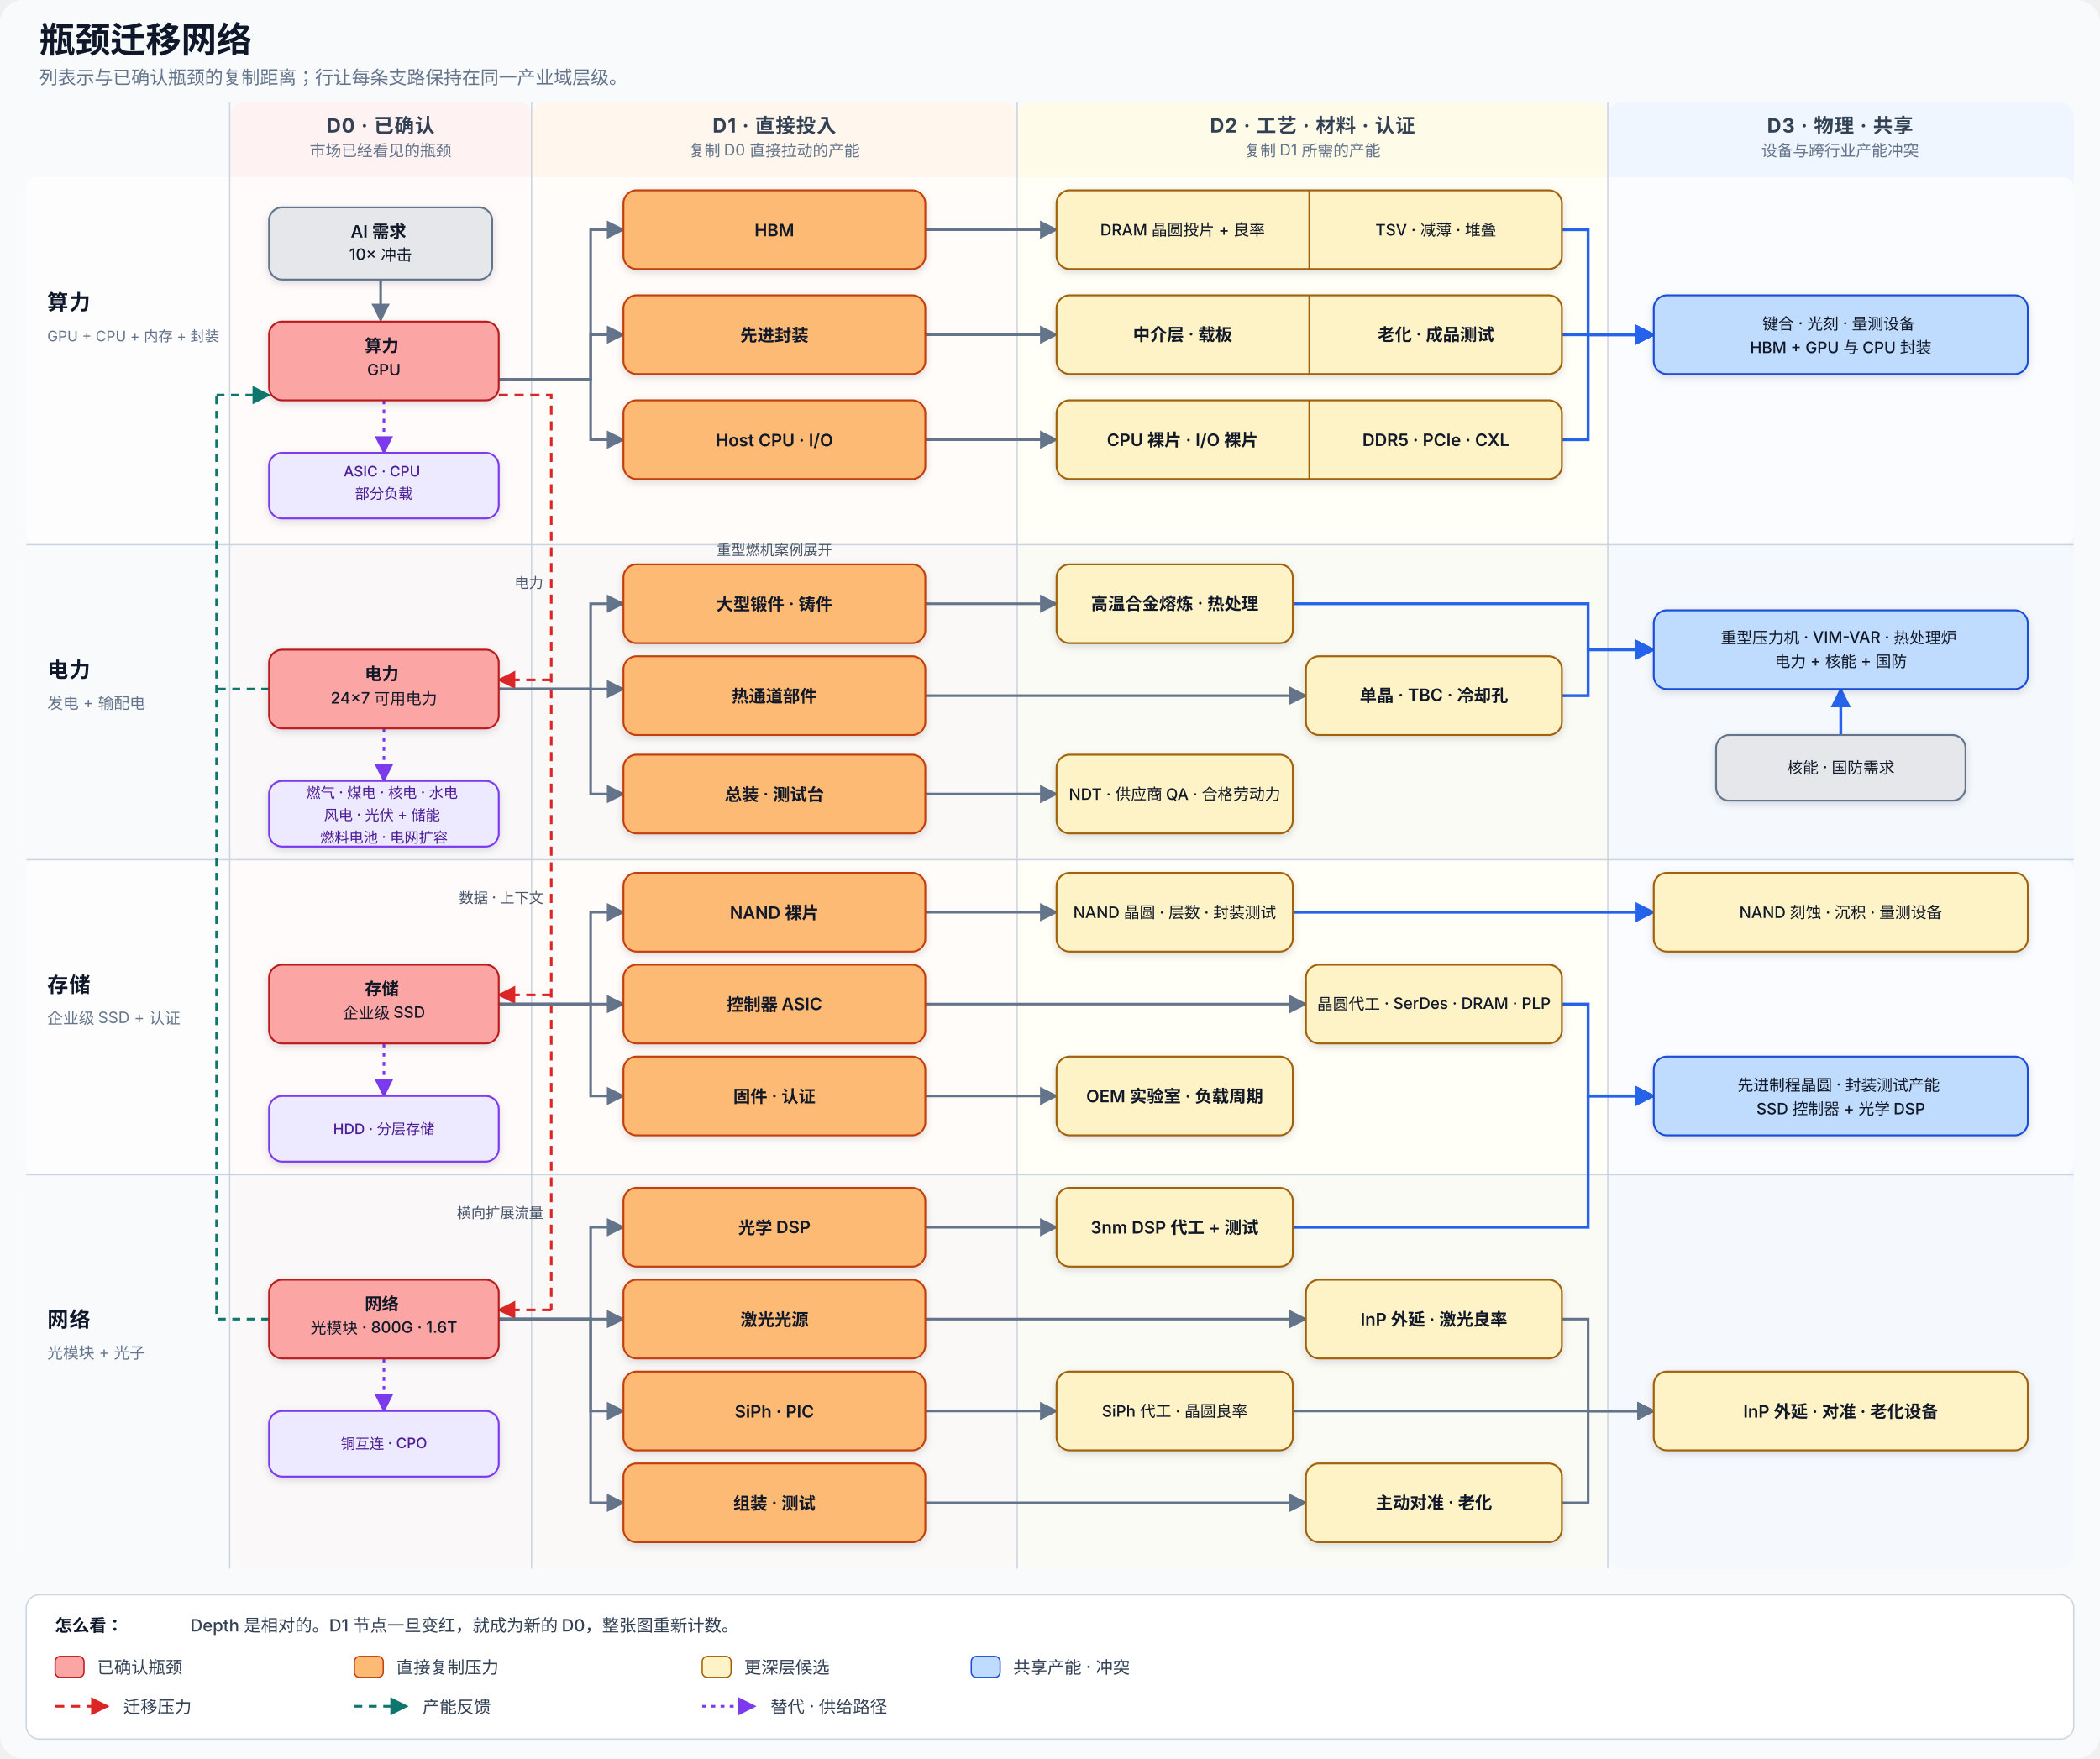
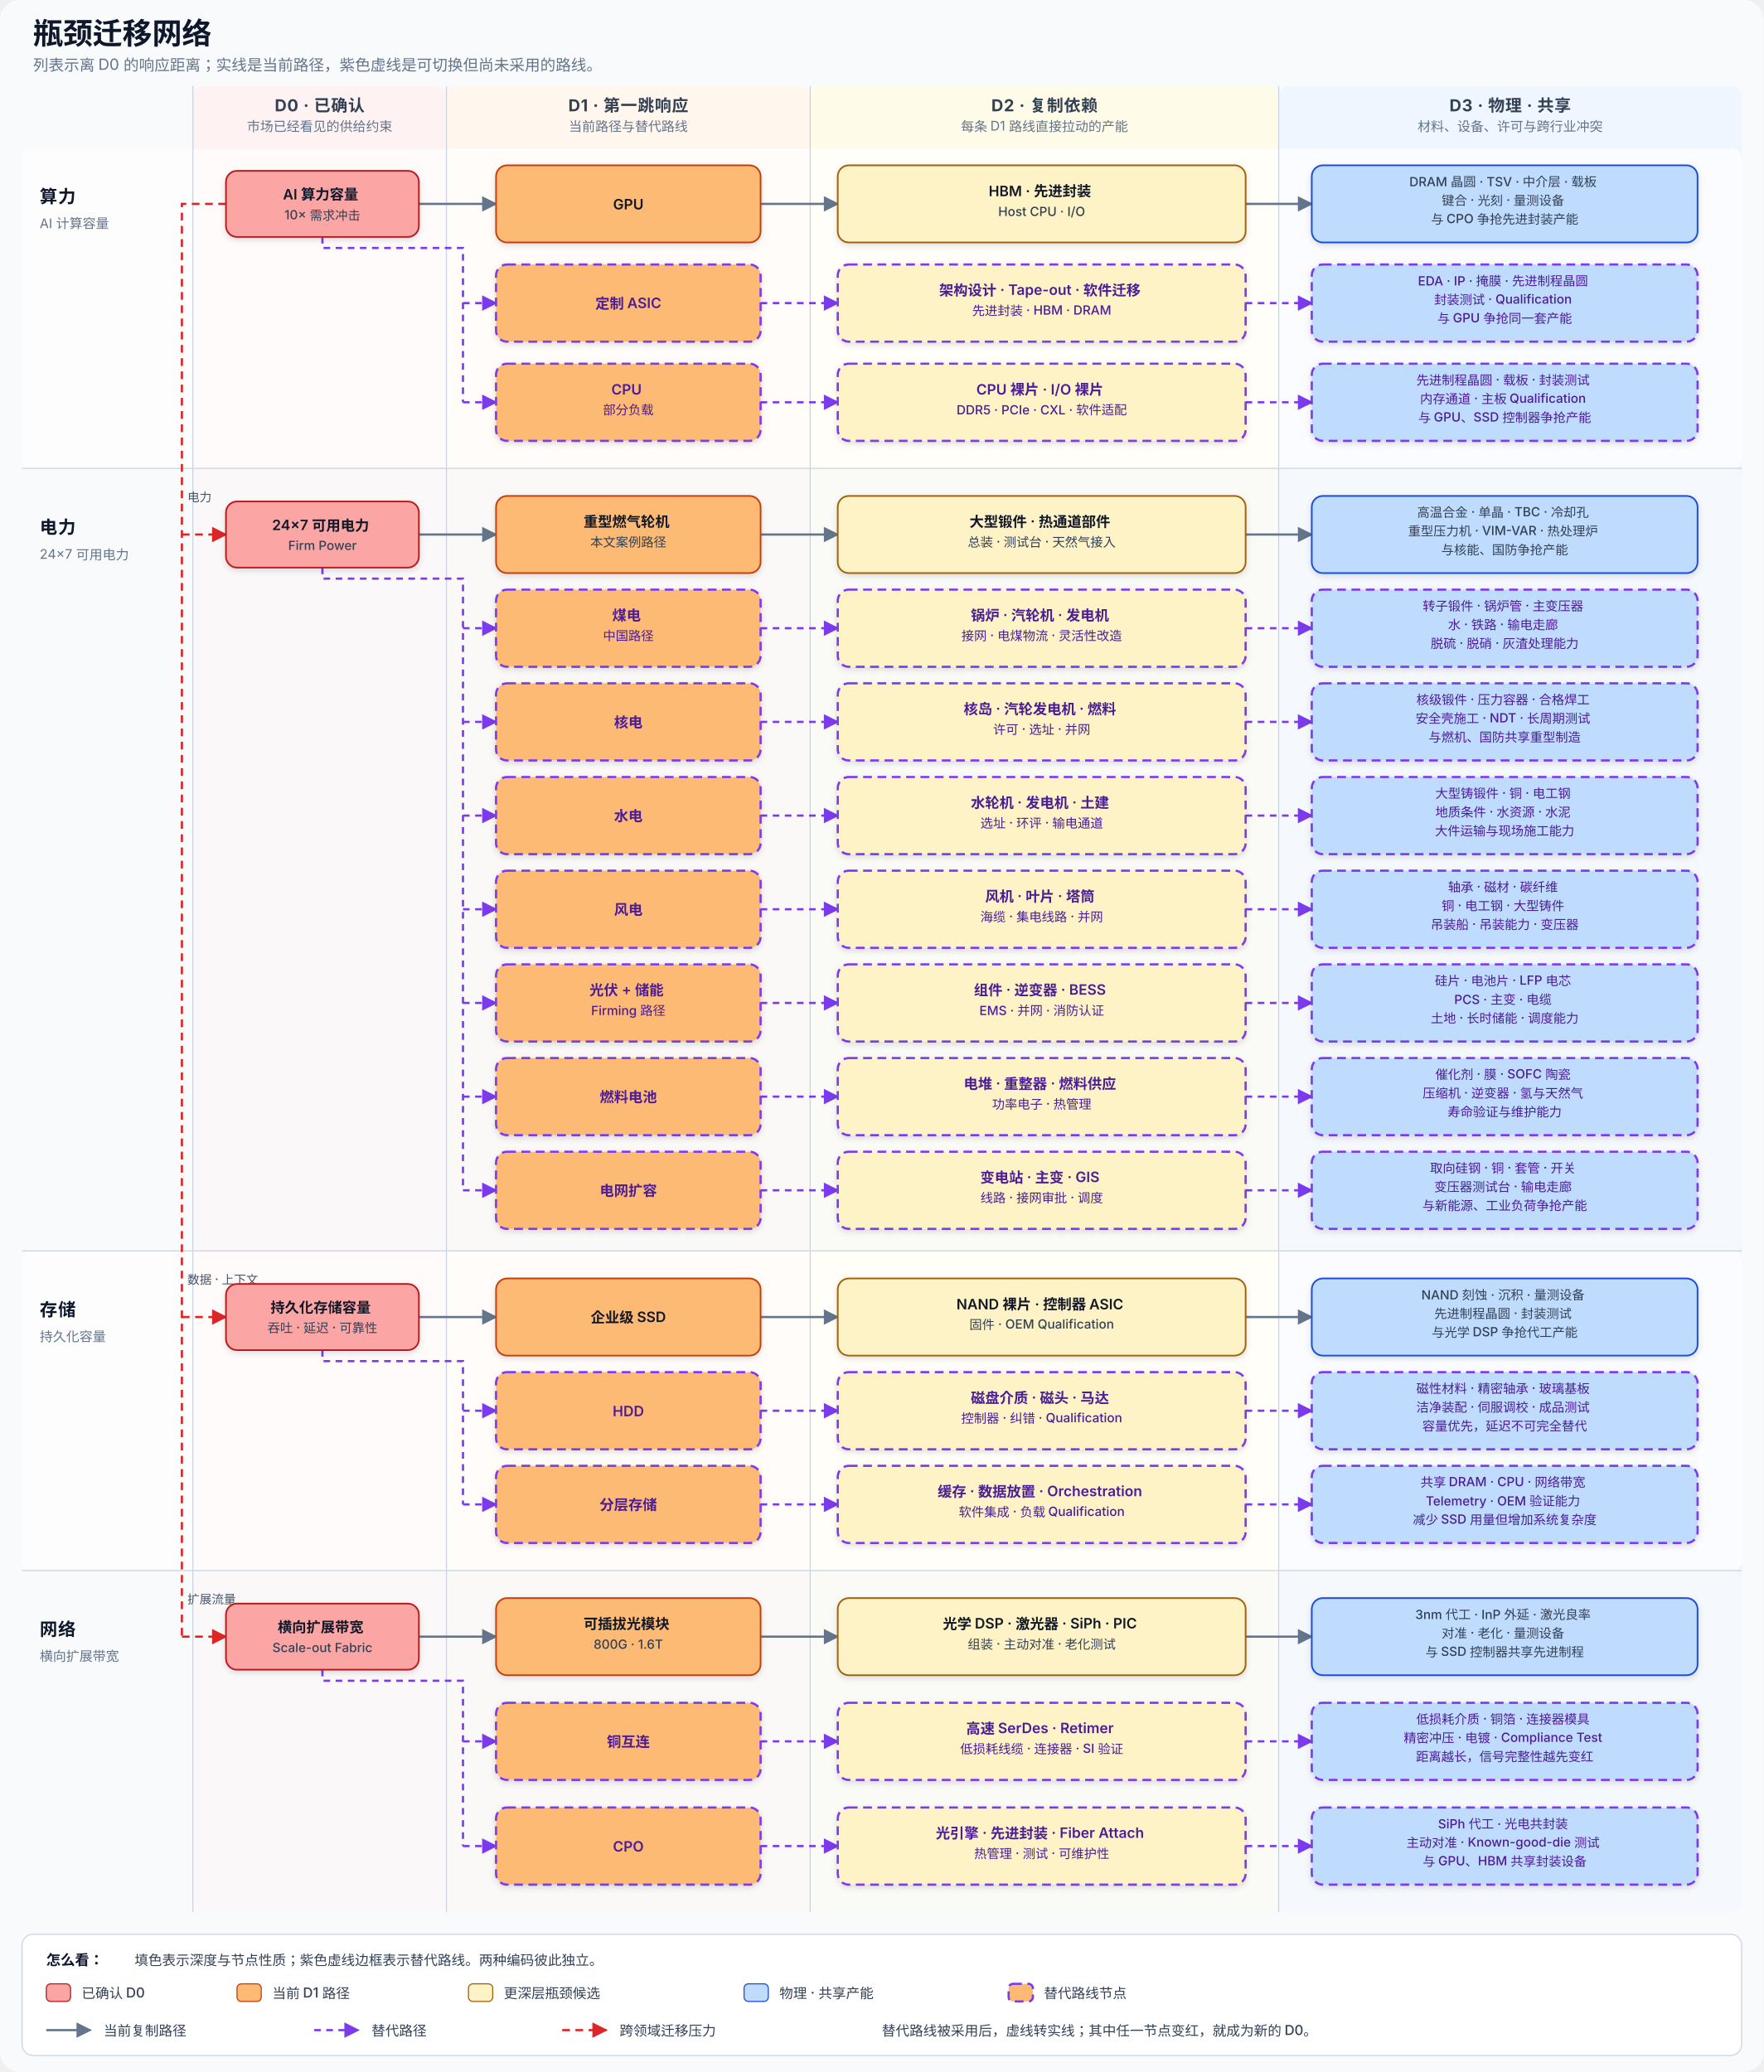
- <svg xmlns="http://www.w3.org/2000/svg" width="1600" height="1340" viewBox="0 0 1600 1340" role="img" aria-labelledby="title desc">
+ <svg xmlns="http://www.w3.org/2000/svg" width="1600" height="1880" viewBox="0 0 1600 1880" role="img" aria-labelledby="title desc">
  <defs>
    <filter id="shadow" x="-20%" y="-20%" width="140%" height="140%">
-       <feDropShadow dx="0" dy="2" stdDeviation="3" flood-color="#0f172a" flood-opacity="0.14" />
+       <feDropShadow dx="0" dy="2" stdDeviation="3" flood-color="#0f172a" flood-opacity="0.13" />
    </filter>
    <marker id="arrow" viewBox="0 0 10 10" refX="9" refY="5" markerWidth="7" markerHeight="7" orient="auto-start-reverse">
-       <path d="M 0 0 L 10 5 L 0 10 z" fill="#64748b" />
+       <path d="M0 0L10 5L0 10Z" fill="#64748b" />
+     </marker>
+     <marker id="arrow-purple" viewBox="0 0 10 10" refX="9" refY="5" markerWidth="7" markerHeight="7" orient="auto-start-reverse">
+       <path d="M0 0L10 5L0 10Z" fill="#7c3aed" />
    </marker>
    <marker id="arrow-red" viewBox="0 0 10 10" refX="9" refY="5" markerWidth="7" markerHeight="7" orient="auto-start-reverse">
-       <path d="M 0 0 L 10 5 L 0 10 z" fill="#dc2626" />
-     </marker>
-     <marker id="arrow-blue" viewBox="0 0 10 10" refX="9" refY="5" markerWidth="7" markerHeight="7" orient="auto-start-reverse">
-       <path d="M 0 0 L 10 5 L 0 10 z" fill="#2563eb" />
-     </marker>
-     <marker id="arrow-teal" viewBox="0 0 10 10" refX="9" refY="5" markerWidth="7" markerHeight="7" orient="auto-start-reverse">
-       <path d="M 0 0 L 10 5 L 0 10 z" fill="#0f766e" />
-     </marker>
-     <marker id="arrow-purple" viewBox="0 0 10 10" refX="9" refY="5" markerWidth="7" markerHeight="7" orient="auto-start-reverse">
-       <path d="M 0 0 L 10 5 L 0 10 z" fill="#7c3aed" />
+       <path d="M0 0L10 5L0 10Z" fill="#dc2626" />
    </marker>
    <style>
      .canvas { fill: #f8fafc; }
-       .grid { stroke: #cbd5e1; stroke-width: 1; }
      .lane-a { fill: #ffffff; }
      .lane-b { fill: #f8fafc; }
+       .grid { stroke: #cbd5e1; stroke-width: 1; }
      .depth-0 { fill: #fef2f2; }
      .depth-1 { fill: #fff7ed; }
      .depth-2 { fill: #fefce8; }
      .depth-3 { fill: #eff6ff; }
      .title { font: 700 27px -apple-system, BlinkMacSystemFont, "Segoe UI", sans-serif; fill: #0f172a; }
      .subtitle { font: 400 14px -apple-system, BlinkMacSystemFont, "Segoe UI", sans-serif; fill: #64748b; }
-       .depth-label { font: 700 15px -apple-system, BlinkMacSystemFont, "Segoe UI", sans-serif; fill: #334155; letter-spacing: 0.6px; }
+       .depth-label { font: 700 15px -apple-system, BlinkMacSystemFont, "Segoe UI", sans-serif; fill: #334155; letter-spacing: .5px; }
      .depth-note { font: 400 12px -apple-system, BlinkMacSystemFont, "Segoe UI", sans-serif; fill: #64748b; }
-       .lane-label { font: 700 16px -apple-system, BlinkMacSystemFont, "Segoe UI", sans-serif; fill: #0f172a; letter-spacing: 0.8px; }
+       .lane-label { font: 700 16px -apple-system, BlinkMacSystemFont, "Segoe UI", sans-serif; fill: #0f172a; letter-spacing: .7px; }
      .lane-note { font: 400 12px -apple-system, BlinkMacSystemFont, "Segoe UI", sans-serif; fill: #64748b; }
-       .lane-note-compact { font-size: 11px; }
-       .node { stroke: #64748b; stroke-width: 1.4; rx: 10; filter: url(#shadow); }
+       .node { stroke-width: 1.5; rx: 10; filter: url(#shadow); }
      .confirmed { fill: #fca5a5; stroke: #b91c1c; }
      .direct { fill: #fdba74; stroke: #c2410c; }
      .candidate { fill: #fef3c7; stroke: #a16207; }
      .shared { fill: #bfdbfe; stroke: #1d4ed8; }
-       .context { fill: #e5e7eb; stroke: #64748b; }
-       .substitute { fill: #ede9fe; stroke: #7c3aed; }
+       .alt { stroke: #7c3aed; stroke-width: 2; stroke-dasharray: 8 5; }
      .node-text { font: 600 13px -apple-system, BlinkMacSystemFont, "Segoe UI", sans-serif; fill: #111827; text-anchor: middle; }
-       .node-small { font: 500 12px -apple-system, BlinkMacSystemFont, "Segoe UI", sans-serif; fill: #111827; text-anchor: middle; }
-       .substitute-text { font: 500 11px -apple-system, BlinkMacSystemFont, "Segoe UI", sans-serif; fill: #4c1d95; text-anchor: middle; }
-       .node-center { dominant-baseline: middle; }
+       .node-small { font: 500 11.5px -apple-system, BlinkMacSystemFont, "Segoe UI", sans-serif; fill: #334155; text-anchor: middle; }
+       .alt-text { fill: #4c1d95; }
      .edge { fill: none; stroke: #64748b; stroke-width: 2; marker-end: url(#arrow); }
+       .alt-edge { fill: none; stroke: #7c3aed; stroke-width: 2; stroke-dasharray: 6 5; marker-end: url(#arrow-purple); }
+       .alt-trunk { fill: none; stroke: #7c3aed; stroke-width: 2; stroke-dasharray: 6 5; }
      .pressure { fill: none; stroke: #dc2626; stroke-width: 2; stroke-dasharray: 7 5; marker-end: url(#arrow-red); }
      .pressure-trunk { fill: none; stroke: #dc2626; stroke-width: 2; stroke-dasharray: 7 5; }
-       .shared-edge { fill: none; stroke: #2563eb; stroke-width: 2.2; marker-end: url(#arrow-blue); }
-       .feedback { fill: none; stroke: #0f766e; stroke-width: 2; stroke-dasharray: 6 5; marker-end: url(#arrow-teal); }
-       .feedback-trunk { fill: none; stroke: #0f766e; stroke-width: 2; stroke-dasharray: 6 5; }
-       .substitution { fill: none; stroke: #7c3aed; stroke-width: 2; stroke-dasharray: 3 4; marker-end: url(#arrow-purple); }
      .edge-label { font: 500 11px -apple-system, BlinkMacSystemFont, "Segoe UI", sans-serif; fill: #475569; }
-       .legend { font: 500 13px -apple-system, BlinkMacSystemFont, "Segoe UI", sans-serif; fill: #334155; }
+       .legend { font: 500 12.5px -apple-system, BlinkMacSystemFont, "Segoe UI", sans-serif; fill: #334155; }
      .legend-strong { font: 700 13px -apple-system, BlinkMacSystemFont, "Segoe UI", sans-serif; fill: #0f172a; }
    </style>
  </defs>
-   <rect class="canvas" width="1600" height="1340" rx="18" />
+   <rect class="canvas" width="1600" height="1880" rx="18" />
  <text class="title" x="30" y="40">瓶颈迁移网络</text>
-   <text class="subtitle" x="30" y="64">列表示与已确认瓶颈的复制距离；行让每条支路保持在同一产业域层级。</text>
-   <rect class="depth-0" x="175" y="78" width="230" height="1117" rx="10" />
-   <rect class="depth-1" x="405" y="78" width="370" height="1117" rx="10" />
-   <rect class="depth-2" x="775" y="78" width="450" height="1117" rx="10" />
-   <rect class="depth-3" x="1225" y="78" width="355" height="1117" rx="10" />
+   <text class="subtitle" x="30" y="64">列表示离 D0 的响应距离；实线是当前路径，紫色虚线是可切换但尚未采用的路线。</text>
+   <rect class="depth-0" x="175" y="78" width="230" height="1657" rx="10" />
+   <rect class="depth-1" x="405" y="78" width="330" height="1657" rx="10" />
+   <rect class="depth-2" x="735" y="78" width="425" height="1657" rx="10" />
+   <rect class="depth-3" x="1160" y="78" width="420" height="1657" rx="10" />
  <text class="depth-label" x="290" y="101" text-anchor="middle">D0 · 已确认</text>
-   <text class="depth-note" x="290" y="119" text-anchor="middle">市场已经看见的瓶颈</text>
-   <text class="depth-label" x="590" y="101" text-anchor="middle">D1 · 直接投入</text>
-   <text class="depth-note" x="590" y="119" text-anchor="middle">复制 D0 直接拉动的产能</text>
-   <text class="depth-label" x="1000" y="101" text-anchor="middle">D2 · 工艺 · 材料 · 认证</text>
-   <text class="depth-note" x="1000" y="119" text-anchor="middle">复制 D1 所需的产能</text>
-   <text class="depth-label" x="1402" y="101" text-anchor="middle">D3 · 物理 · 共享</text>
-   <text class="depth-note" x="1402" y="119" text-anchor="middle">设备与跨行业产能冲突</text>
-   <rect class="lane-a" x="20" y="135" width="1560" height="280" rx="8" opacity="0.66" />
-   <rect class="lane-b" x="20" y="415" width="1560" height="240" rx="8" opacity="0.66" />
-   <rect class="lane-a" x="20" y="655" width="1560" height="240" rx="8" opacity="0.66" />
-   <rect class="lane-b" x="20" y="895" width="1560" height="300" rx="8" opacity="0.66" />
-   <line class="grid" x1="20" y1="415" x2="1580" y2="415" />
-   <line class="grid" x1="20" y1="655" x2="1580" y2="655" />
-   <line class="grid" x1="20" y1="895" x2="1580" y2="895" />
-   <line class="grid" x1="175" y1="78" x2="175" y2="1195" />
-   <line class="grid" x1="405" y1="78" x2="405" y2="1195" />
-   <line class="grid" x1="775" y1="78" x2="775" y2="1195" />
-   <line class="grid" x1="1225" y1="78" x2="1225" y2="1195" />
-   <text class="lane-label" x="36" y="236">算力</text>
-   <text class="lane-note lane-note-compact" x="36" y="260">GPU + CPU + 内存 + 封装</text>
-   <text class="lane-label" x="36" y="516">电力</text>
-   <text class="lane-note" x="36" y="540">发电 + 输配电</text>
-   <text class="lane-label" x="36" y="756">存储</text>
-   <text class="lane-note" x="36" y="780">企业级 SSD + 认证</text>
-   <text class="lane-label" x="36" y="1011">网络</text>
-   <text class="lane-note" x="36" y="1035">光模块 + 光子</text>
-   <path class="edge" d="M290 213 V244" />
-   <path class="pressure-trunk" d="M380 301 H420 V998" />
-   <path class="pressure" d="M420 518 H380" />
-   <path class="pressure" d="M420 758 H380" />
-   <path class="pressure" d="M420 998 H380" />
-   <text class="edge-label" x="414" y="448" text-anchor="end">电力</text>
-   <text class="edge-label" x="414" y="688" text-anchor="end">数据 · 上下文</text>
-   <text class="edge-label" x="414" y="928" text-anchor="end">横向扩展流量</text>
-   <path class="feedback-trunk" d="M205 525 H165 M205 1005 H165 V301" />
-   <path class="feedback" d="M165 301 H205" />
-   <path class="substitution" d="M292.5 305 V345" />
-   <path class="substitution" d="M292.5 555 V595" />
-   <path class="substitution" d="M292.5 795 V835" />
-   <path class="substitution" d="M292.5 1035 V1075" />
-   <path class="edge" d="M380 289 H450 V175 H475" />
-   <path class="edge" d="M380 289 H450 V255 H475" />
-   <path class="edge" d="M380 289 H450 V335 H475" />
-   <path class="edge" d="M705 175 H805" />
-   <path class="edge" d="M705 255 H805" />
-   <path class="edge" d="M705 335 H805" />
-   <path class="shared-edge" d="M1190 175 H1210 V255 H1260" />
-   <path class="shared-edge" d="M1190 255 H1260" />
-   <path class="shared-edge" d="M1190 335 H1210 V255 H1260" />
-   <g transform="translate(0 40)">
-     <path class="edge" d="M380 485 H450 V420 H475" />
-     <path class="edge" d="M380 485 H475" />
-     <path class="edge" d="M380 485 H450 V565 H475" />
-     <path class="edge" d="M705 420 H805" />
-     <path class="edge" d="M705 490 H995" />
-     <path class="edge" d="M705 565 H805" />
-     <path class="shared-edge" d="M985 420 H1210 V455 H1260" />
-     <path class="shared-edge" d="M1190 490 H1210 V455 H1260" />
-     <path class="shared-edge" d="M1402.5 520 V485" />
-   </g>
-   <g transform="translate(0 40)">
-     <path class="edge" d="M380 725 H450 V655 H475" />
-     <path class="edge" d="M380 725 H475" />
-     <path class="edge" d="M380 725 H450 V795 H475" />
-     <path class="edge" d="M705 655 H805" />
-     <path class="edge" d="M705 725 H995" />
-     <path class="edge" d="M705 795 H805" />
-     <path class="shared-edge" d="M985 655 H1260" />
-     <path class="shared-edge" d="M1190 725 H1210 V795 H1260" />
-   </g>
-   <g transform="translate(0 40)">
-     <path class="edge" d="M380 965 H450 V895 H475" />
-     <path class="edge" d="M380 965 H475" />
-     <path class="edge" d="M380 965 H450 V1035 H475" />
-     <path class="edge" d="M380 965 H450 V1105 H475" />
-     <path class="edge" d="M705 895 H805" />
-     <path class="edge" d="M705 965 H995" />
-     <path class="edge" d="M705 1035 H805" />
-     <path class="edge" d="M705 1105 H995" />
-     <path class="shared-edge" d="M985 895 H1210 V795 H1260" />
-     <path class="edge" d="M1190 965 H1210 V1035 H1260" />
-     <path class="edge" d="M985 1035 H1260" />
-     <path class="edge" d="M1190 1105 H1210 V1035 H1260" />
-   </g>
-   <rect class="node context" x="205" y="158" width="170" height="55" />
-   <text class="node-text" x="290" y="181">
-     <tspan x="290">AI 需求</tspan>
-     <tspan class="node-small" x="290" dy="17">10× 冲击</tspan>
-   </text>
-   <rect class="node confirmed" x="205" y="245" width="175" height="60" />
-   <text class="node-text" x="292.5" y="268">
-     <tspan x="292.5">算力</tspan>
-     <tspan class="node-small" x="292.5" dy="18">GPU</tspan>
-   </text>
-   <rect class="node substitute" x="205" y="345" width="175" height="50" />
-   <text class="substitute-text" x="292.5">
-     <tspan x="292.5" y="363">ASIC · CPU</tspan>
-     <tspan x="292.5" y="380">部分负载</tspan>
-   </text>
-   <g transform="translate(0 40)">
-     <rect class="node confirmed" x="205" y="455" width="175" height="60" />
-     <text class="node-text" x="292.5" y="478">
-       <tspan x="292.5">电力</tspan>
-       <tspan class="node-small" x="292.5" dy="18">24×7 可用电力</tspan>
-     </text>
-     <rect class="node substitute" x="205" y="555" width="175" height="50" />
-     <text class="substitute-text" x="292.5">
-       <tspan x="292.5" y="568">燃气 · 煤电 · 核电 · 水电</tspan>
-       <tspan x="292.5" y="585">风电 · 光伏 + 储能</tspan>
-       <tspan x="292.5" y="602">燃料电池 · 电网扩容</tspan>
-     </text>
-     <rect class="node confirmed" x="205" y="695" width="175" height="60" />
-     <text class="node-text" x="292.5" y="718">
-       <tspan x="292.5">存储</tspan>
-       <tspan class="node-small" x="292.5" dy="18">企业级 SSD</tspan>
-     </text>
-     <rect class="node substitute" x="205" y="795" width="175" height="50" />
-     <text class="substitute-text node-center" x="292.5" y="820">HDD · 分层存储</text>
-     <rect class="node confirmed" x="205" y="935" width="175" height="60" />
-     <text class="node-text" x="292.5" y="958">
-       <tspan x="292.5">网络</tspan>
-       <tspan class="node-small" x="292.5" dy="18">光模块 · 800G · 1.6T</tspan>
-     </text>
-     <rect class="node substitute" x="205" y="1035" width="175" height="50" />
-     <text class="substitute-text node-center" x="292.5" y="1060">铜互连 · CPO</text>
-   </g>
-   <rect class="node direct" x="475" y="145" width="230" height="60" />
-   <text class="node-text" x="590" y="180">HBM</text>
-   <rect class="node direct" x="475" y="225" width="230" height="60" />
-   <text class="node-text" x="590" y="260">先进封装</text>
-   <rect class="node direct" x="475" y="305" width="230" height="60" />
-   <text class="node-text" x="590" y="340">Host CPU · I/O</text>
-   <g transform="translate(0 40)">
-     <text class="edge-label" x="590" y="383" text-anchor="middle">重型燃机案例展开</text>
-     <rect class="node direct" x="475" y="390" width="230" height="60" />
-     <text class="node-text" x="590" y="425">大型锻件 · 铸件</text>
-     <rect class="node direct" x="475" y="460" width="230" height="60" />
-     <text class="node-text" x="590" y="495">热通道部件</text>
-     <rect class="node direct" x="475" y="535" width="230" height="60" />
-     <text class="node-text" x="590" y="570">总装 · 测试台</text>
-     <rect class="node direct" x="475" y="625" width="230" height="60" />
-     <text class="node-text" x="590" y="660">NAND 裸片</text>
-     <rect class="node direct" x="475" y="695" width="230" height="60" />
-     <text class="node-text" x="590" y="730">控制器 ASIC</text>
-     <rect class="node direct" x="475" y="765" width="230" height="60" />
-     <text class="node-text" x="590" y="800">固件 · 认证</text>
-     <rect class="node direct" x="475" y="865" width="230" height="60" />
-     <text class="node-text" x="590" y="900">光学 DSP</text>
-     <rect class="node direct" x="475" y="935" width="230" height="60" />
-     <text class="node-text" x="590" y="970">激光光源</text>
-     <rect class="node direct" x="475" y="1005" width="230" height="60" />
-     <text class="node-text" x="590" y="1040">SiPh · PIC</text>
-     <rect class="node direct" x="475" y="1075" width="230" height="60" />
-     <text class="node-text" x="590" y="1110">组装 · 测试</text>
-   </g>
-   <rect class="node candidate" x="805" y="145" width="385" height="60" />
-   <line x1="997.5" y1="145" x2="997.5" y2="205" stroke="#a16207" stroke-width="1.2" />
-   <text class="node-small node-center" x="901" y="175">DRAM 晶圆投片 + 良率</text>
-   <text class="node-small node-center" x="1094" y="175">TSV · 减薄 · 堆叠</text>
-   <rect class="node candidate" x="805" y="225" width="385" height="60" />
-   <line x1="997.5" y1="225" x2="997.5" y2="285" stroke="#a16207" stroke-width="1.2" />
-   <text class="node-text node-center" x="901" y="255">中介层 · 载板</text>
-   <text class="node-text node-center" x="1094" y="255">老化 · 成品测试</text>
-   <rect class="node candidate" x="805" y="305" width="385" height="60" />
-   <line x1="997.5" y1="305" x2="997.5" y2="365" stroke="#a16207" stroke-width="1.2" />
-   <text class="node-text node-center" x="901" y="335">CPU 裸片 · I/O 裸片</text>
-   <text class="node-text node-center" x="1094" y="335">DDR5 · PCIe · CXL</text>
-   <g transform="translate(0 40)">
-     <rect class="node candidate" x="805" y="390" width="180" height="60" />
-     <text class="node-text node-center" x="895" y="420">高温合金熔炼 · 热处理</text>
-     <rect class="node candidate" x="995" y="460" width="195" height="60" />
-     <text class="node-text node-center" x="1092.5" y="490">单晶 · TBC · 冷却孔</text>
-     <rect class="node candidate" x="805" y="535" width="180" height="60" />
-     <text class="node-small node-center" x="895" y="565">NDT · 供应商 QA · 合格劳动力</text>
-     <rect class="node candidate" x="805" y="625" width="180" height="60" />
-     <text class="node-small node-center" x="895" y="655">NAND 晶圆 · 层数 · 封装测试</text>
-     <rect class="node candidate" x="995" y="695" width="195" height="60" />
-     <text class="node-small node-center" x="1092.5" y="725">晶圆代工 · SerDes · DRAM · PLP</text>
-     <rect class="node candidate" x="805" y="765" width="180" height="60" />
-     <text class="node-text node-center" x="895" y="795">OEM 实验室 · 负载周期</text>
-     <rect class="node candidate" x="805" y="865" width="180" height="60" />
-     <text class="node-text node-center" x="895" y="895">3nm DSP 代工 + 测试</text>
-     <rect class="node candidate" x="995" y="935" width="195" height="60" />
-     <text class="node-text node-center" x="1092.5" y="965">InP 外延 · 激光良率</text>
-     <rect class="node candidate" x="805" y="1005" width="180" height="60" />
-     <text class="node-small node-center" x="895" y="1035">SiPh 代工 · 晶圆良率</text>
-     <rect class="node candidate" x="995" y="1075" width="195" height="60" />
-     <text class="node-text node-center" x="1092.5" y="1105">主动对准 · 老化</text>
-   </g>
-   <rect class="node shared" x="1260" y="225" width="285" height="60" />
-   <text class="node-small" x="1402.5" y="251">
-     <tspan x="1402.5">键合 · 光刻 · 量测设备</tspan>
-     <tspan x="1402.5" dy="18">HBM + GPU 与 CPU 封装</tspan>
-   </text>
-   <g transform="translate(0 40)">
-     <rect class="node shared" x="1260" y="425" width="285" height="60" />
-     <text class="node-small node-center" x="1402.5">
-       <tspan x="1402.5" y="446">重型压力机 · VIM-VAR · 热处理炉</tspan>
-       <tspan x="1402.5" y="464">电力 + 核能 + 国防</tspan>
-     </text>
-     <rect class="node context" x="1307.5" y="520" width="190" height="50" />
-     <text class="node-small node-center" x="1402.5" y="545">核能 · 国防需求</text>
-     <rect class="node candidate" x="1260" y="625" width="285" height="60" />
-     <text class="node-small node-center" x="1402.5" y="655">NAND 刻蚀 · 沉积 · 量测设备</text>
-     <rect class="node shared" x="1260" y="765" width="285" height="60" />
-     <text class="node-small" x="1402.5" y="791">
-       <tspan x="1402.5">先进制程晶圆 · 封装测试产能</tspan>
-       <tspan x="1402.5" dy="18">SSD 控制器 + 光学 DSP</tspan>
-     </text>
-     <rect class="node candidate" x="1260" y="1005" width="285" height="60" />
-     <text class="node-text" x="1402.5" y="1040">InP 外延 · 对准 · 老化设备</text>
-   </g>
-   <g transform="translate(0 40)">
-     <rect x="20" y="1175" width="1560" height="110" rx="10" fill="#ffffff" stroke="#cbd5e1" />
-     <text class="legend-strong" x="42" y="1203">怎么看：</text>
-     <text class="legend" x="145" y="1203">Depth 是相对的。D1 节点一旦变红，就成为新的 D0，整张图重新计数。</text>
-     <rect x="42" y="1222" width="22" height="16" rx="4" class="confirmed" />
-     <text class="legend" x="74" y="1235">已确认瓶颈</text>
-     <rect x="270" y="1222" width="22" height="16" rx="4" class="direct" />
-     <text class="legend" x="302" y="1235">直接复制压力</text>
-     <rect x="535" y="1222" width="22" height="16" rx="4" class="candidate" />
-     <text class="legend" x="567" y="1235">更深层候选</text>
-     <rect x="740" y="1222" width="22" height="16" rx="4" class="shared" />
-     <text class="legend" x="772" y="1235">共享产能 · 冲突</text>
-     <line x1="42" y1="1260" x2="82" y2="1260" class="pressure" />
-     <text class="legend" x="94" y="1265">迁移压力</text>
-     <line x1="270" y1="1260" x2="310" y2="1260" class="feedback" />
-     <text class="legend" x="322" y="1265">产能反馈</text>
-     <line x1="535" y1="1260" x2="575" y2="1260" class="substitution" />
-     <text class="legend" x="587" y="1265">替代 · 供给路径</text>
-   </g>
+   <text class="depth-note" x="290" y="119" text-anchor="middle">市场已经看见的供给约束</text>
+   <text class="depth-label" x="570" y="101" text-anchor="middle">D1 · 第一跳响应</text>
+   <text class="depth-note" x="570" y="119" text-anchor="middle">当前路径与替代路线</text>
+   <text class="depth-label" x="947.5" y="101" text-anchor="middle">D2 · 复制依赖</text>
+   <text class="depth-note" x="947.5" y="119" text-anchor="middle">每条 D1 路线直接拉动的产能</text>
+   <text class="depth-label" x="1370" y="101" text-anchor="middle">D3 · 物理 · 共享</text>
+   <text class="depth-note" x="1370" y="119" text-anchor="middle">材料、设备、许可与跨行业冲突</text>
+   <rect class="lane-a" x="20" y="135" width="1560" height="290" rx="8" opacity=".68" />
+   <rect class="lane-b" x="20" y="425" width="1560" height="710" rx="8" opacity=".68" />
+   <rect class="lane-a" x="20" y="1135" width="1560" height="290" rx="8" opacity=".68" />
+   <rect class="lane-b" x="20" y="1425" width="1560" height="310" rx="8" opacity=".68" />
+   <line class="grid" x1="20" y1="425" x2="1580" y2="425" />
+   <line class="grid" x1="20" y1="1135" x2="1580" y2="1135" />
+   <line class="grid" x1="20" y1="1425" x2="1580" y2="1425" />
+   <line class="grid" x1="175" y1="78" x2="175" y2="1735" />
+   <line class="grid" x1="405" y1="78" x2="405" y2="1735" />
+   <line class="grid" x1="735" y1="78" x2="735" y2="1735" />
+   <line class="grid" x1="1160" y1="78" x2="1160" y2="1735" />
+   <text class="lane-label" x="36" y="184">算力</text>
+   <text class="lane-note" x="36" y="207">AI 计算容量</text>
+   <text class="lane-label" x="36" y="484">电力</text>
+   <text class="lane-note" x="36" y="507">24×7 可用电力</text>
+   <text class="lane-label" x="36" y="1194">存储</text>
+   <text class="lane-note" x="36" y="1217">持久化容量</text>
+   <text class="lane-label" x="36" y="1484">网络</text>
+   <text class="lane-note" x="36" y="1507">横向扩展带宽</text>
+   <path class="pressure-trunk" d="M205 185H165V1485" />
+   <path class="pressure" d="M165 485H205" />
+   <path class="pressure" d="M165 1195H205" />
+   <path class="pressure" d="M165 1485H205" />
+   <text class="edge-label" x="170" y="455">电力</text>
+   <text class="edge-label" x="170" y="1165">数据 · 上下文</text>
+   <text class="edge-label" x="170" y="1455">扩展流量</text>
+   <path class="edge" d="M380 185H450" />
+   <path class="alt-trunk" d="M292.5 215V225H420V365" />
+   <path class="alt-edge" d="M420 275H450" />
+   <path class="alt-edge" d="M420 365H450" />
+   <path class="edge" d="M690 185H760" />
+   <path class="edge" d="M1130 185H1190" />
+   <path class="alt-edge" d="M690 275H760" />
+   <path class="alt-edge" d="M1130 275H1190" />
+   <path class="alt-edge" d="M690 365H760" />
+   <path class="alt-edge" d="M1130 365H1190" />
+   <rect class="node confirmed" x="205" y="155" width="175" height="60" />
+   <text class="node-text" x="292.5" y="181">
+     <tspan x="292.5">AI 算力容量</tspan>
+     <tspan class="node-small" x="292.5" dy="18">10× 需求冲击</tspan>
+   </text>
+   <rect class="node direct" x="450" y="150" width="240" height="70" />
+   <text class="node-text" x="570" y="190">GPU</text>
+   <rect class="node candidate" x="760" y="150" width="370" height="70" />
+   <text class="node-text" x="945" y="178">
+     <tspan x="945">HBM · 先进封装</tspan>
+     <tspan class="node-small" x="945" dy="18">Host CPU · I/O</tspan>
+   </text>
+   <rect class="node shared" x="1190" y="150" width="350" height="70" />
+   <text class="node-small" x="1365" y="169">
+     <tspan x="1365">DRAM 晶圆 · TSV · 中介层 · 载板</tspan>
+     <tspan x="1365" dy="17">键合 · 光刻 · 量测设备</tspan>
+     <tspan x="1365" dy="17">与 CPO 争抢先进封装产能</tspan>
+   </text>
+   <rect class="node direct alt" x="450" y="240" width="240" height="70" />
+   <text class="node-text alt-text" x="570" y="280">定制 ASIC</text>
+   <rect class="node candidate alt" x="760" y="240" width="370" height="70" />
+   <text class="node-text alt-text" x="945" y="268">
+     <tspan x="945">架构设计 · Tape-out · 软件迁移</tspan>
+     <tspan class="node-small alt-text" x="945" dy="18">先进封装 · HBM · DRAM</tspan>
+   </text>
+   <rect class="node shared alt" x="1190" y="240" width="350" height="70" />
+   <text class="node-small alt-text" x="1365" y="259">
+     <tspan x="1365">EDA · IP · 掩膜 · 先进制程晶圆</tspan>
+     <tspan x="1365" dy="17">封装测试 · Qualification</tspan>
+     <tspan x="1365" dy="17">与 GPU 争抢同一套产能</tspan>
+   </text>
+   <rect class="node direct alt" x="450" y="330" width="240" height="70" />
+   <text class="node-text alt-text" x="570" y="358">
+     <tspan x="570">CPU</tspan>
+     <tspan class="node-small alt-text" x="570" dy="18">部分负载</tspan>
+   </text>
+   <rect class="node candidate alt" x="760" y="330" width="370" height="70" />
+   <text class="node-text alt-text" x="945" y="358">
+     <tspan x="945">CPU 裸片 · I/O 裸片</tspan>
+     <tspan class="node-small alt-text" x="945" dy="18">DDR5 · PCIe · CXL · 软件适配</tspan>
+   </text>
+   <rect class="node shared alt" x="1190" y="330" width="350" height="70" />
+   <text class="node-small alt-text" x="1365" y="349">
+     <tspan x="1365">先进制程晶圆 · 载板 · 封装测试</tspan>
+     <tspan x="1365" dy="17">内存通道 · 主板 Qualification</tspan>
+     <tspan x="1365" dy="17">与 GPU、SSD 控制器争抢产能</tspan>
+   </text>
+   <path class="edge" d="M380 485H450" />
+   <path class="alt-trunk" d="M292.5 515V525H420V1080" />
+   <path class="alt-edge" d="M420 570H450" />
+   <path class="alt-edge" d="M420 655H450" />
+   <path class="alt-edge" d="M420 740H450" />
+   <path class="alt-edge" d="M420 825H450" />
+   <path class="alt-edge" d="M420 910H450" />
+   <path class="alt-edge" d="M420 995H450" />
+   <path class="alt-edge" d="M420 1080H450" />
+   <path class="edge" d="M690 485H760" />
+   <path class="edge" d="M1130 485H1190" />
+   <path class="alt-edge" d="M690 570H760" />
+   <path class="alt-edge" d="M1130 570H1190" />
+   <path class="alt-edge" d="M690 655H760" />
+   <path class="alt-edge" d="M1130 655H1190" />
+   <path class="alt-edge" d="M690 740H760" />
+   <path class="alt-edge" d="M1130 740H1190" />
+   <path class="alt-edge" d="M690 825H760" />
+   <path class="alt-edge" d="M1130 825H1190" />
+   <path class="alt-edge" d="M690 910H760" />
+   <path class="alt-edge" d="M1130 910H1190" />
+   <path class="alt-edge" d="M690 995H760" />
+   <path class="alt-edge" d="M1130 995H1190" />
+   <path class="alt-edge" d="M690 1080H760" />
+   <path class="alt-edge" d="M1130 1080H1190" />
+   <rect class="node confirmed" x="205" y="455" width="175" height="60" />
+   <text class="node-text" x="292.5" y="481">
+     <tspan x="292.5">24×7 可用电力</tspan>
+     <tspan class="node-small" x="292.5" dy="18">Firm Power</tspan>
+   </text>
+   <rect class="node direct" x="450" y="450" width="240" height="70" />
+   <text class="node-text" x="570" y="478">
+     <tspan x="570">重型燃气轮机</tspan>
+     <tspan class="node-small" x="570" dy="18">本文案例路径</tspan>
+   </text>
+   <rect class="node candidate" x="760" y="450" width="370" height="70" />
+   <text class="node-text" x="945" y="478">
+     <tspan x="945">大型锻件 · 热通道部件</tspan>
+     <tspan class="node-small" x="945" dy="18">总装 · 测试台 · 天然气接入</tspan>
+   </text>
+   <rect class="node shared" x="1190" y="450" width="350" height="70" />
+   <text class="node-small" x="1365" y="469">
+     <tspan x="1365">高温合金 · 单晶 · TBC · 冷却孔</tspan>
+     <tspan x="1365" dy="17">重型压力机 · VIM-VAR · 热处理炉</tspan>
+     <tspan x="1365" dy="17">与核能、国防争抢产能</tspan>
+   </text>
+   <rect class="node direct alt" x="450" y="535" width="240" height="70" />
+   <text class="node-text alt-text" x="570" y="563">
+     <tspan x="570">煤电</tspan>
+     <tspan class="node-small alt-text" x="570" dy="18">中国路径</tspan>
+   </text>
+   <rect class="node candidate alt" x="760" y="535" width="370" height="70" />
+   <text class="node-text alt-text" x="945" y="563">
+     <tspan x="945">锅炉 · 汽轮机 · 发电机</tspan>
+     <tspan class="node-small alt-text" x="945" dy="18">接网 · 电煤物流 · 灵活性改造</tspan>
+   </text>
+   <rect class="node shared alt" x="1190" y="535" width="350" height="70" />
+   <text class="node-small alt-text" x="1365" y="554">
+     <tspan x="1365">转子锻件 · 锅炉管 · 主变压器</tspan>
+     <tspan x="1365" dy="17">水 · 铁路 · 输电走廊</tspan>
+     <tspan x="1365" dy="17">脱硫 · 脱硝 · 灰渣处理能力</tspan>
+   </text>
+   <rect class="node direct alt" x="450" y="620" width="240" height="70" />
+   <text class="node-text alt-text" x="570" y="660">核电</text>
+   <rect class="node candidate alt" x="760" y="620" width="370" height="70" />
+   <text class="node-text alt-text" x="945" y="648">
+     <tspan x="945">核岛 · 汽轮发电机 · 燃料</tspan>
+     <tspan class="node-small alt-text" x="945" dy="18">许可 · 选址 · 并网</tspan>
+   </text>
+   <rect class="node shared alt" x="1190" y="620" width="350" height="70" />
+   <text class="node-small alt-text" x="1365" y="639">
+     <tspan x="1365">核级锻件 · 压力容器 · 合格焊工</tspan>
+     <tspan x="1365" dy="17">安全壳施工 · NDT · 长周期测试</tspan>
+     <tspan x="1365" dy="17">与燃机、国防共享重型制造</tspan>
+   </text>
+   <rect class="node direct alt" x="450" y="705" width="240" height="70" />
+   <text class="node-text alt-text" x="570" y="745">水电</text>
+   <rect class="node candidate alt" x="760" y="705" width="370" height="70" />
+   <text class="node-text alt-text" x="945" y="733">
+     <tspan x="945">水轮机 · 发电机 · 土建</tspan>
+     <tspan class="node-small alt-text" x="945" dy="18">选址 · 环评 · 输电通道</tspan>
+   </text>
+   <rect class="node shared alt" x="1190" y="705" width="350" height="70" />
+   <text class="node-small alt-text" x="1365" y="724">
+     <tspan x="1365">大型铸锻件 · 铜 · 电工钢</tspan>
+     <tspan x="1365" dy="17">地质条件 · 水资源 · 水泥</tspan>
+     <tspan x="1365" dy="17">大件运输与现场施工能力</tspan>
+   </text>
+   <rect class="node direct alt" x="450" y="790" width="240" height="70" />
+   <text class="node-text alt-text" x="570" y="830">风电</text>
+   <rect class="node candidate alt" x="760" y="790" width="370" height="70" />
+   <text class="node-text alt-text" x="945" y="818">
+     <tspan x="945">风机 · 叶片 · 塔筒</tspan>
+     <tspan class="node-small alt-text" x="945" dy="18">海缆 · 集电线路 · 并网</tspan>
+   </text>
+   <rect class="node shared alt" x="1190" y="790" width="350" height="70" />
+   <text class="node-small alt-text" x="1365" y="809">
+     <tspan x="1365">轴承 · 磁材 · 碳纤维</tspan>
+     <tspan x="1365" dy="17">铜 · 电工钢 · 大型铸件</tspan>
+     <tspan x="1365" dy="17">吊装船 · 吊装能力 · 变压器</tspan>
+   </text>
+   <rect class="node direct alt" x="450" y="875" width="240" height="70" />
+   <text class="node-text alt-text" x="570" y="903">
+     <tspan x="570">光伏 + 储能</tspan>
+     <tspan class="node-small alt-text" x="570" dy="18">Firming 路径</tspan>
+   </text>
+   <rect class="node candidate alt" x="760" y="875" width="370" height="70" />
+   <text class="node-text alt-text" x="945" y="903">
+     <tspan x="945">组件 · 逆变器 · BESS</tspan>
+     <tspan class="node-small alt-text" x="945" dy="18">EMS · 并网 · 消防认证</tspan>
+   </text>
+   <rect class="node shared alt" x="1190" y="875" width="350" height="70" />
+   <text class="node-small alt-text" x="1365" y="894">
+     <tspan x="1365">硅片 · 电池片 · LFP 电芯</tspan>
+     <tspan x="1365" dy="17">PCS · 主变 · 电缆</tspan>
+     <tspan x="1365" dy="17">土地 · 长时储能 · 调度能力</tspan>
+   </text>
+   <rect class="node direct alt" x="450" y="960" width="240" height="70" />
+   <text class="node-text alt-text" x="570" y="1000">燃料电池</text>
+   <rect class="node candidate alt" x="760" y="960" width="370" height="70" />
+   <text class="node-text alt-text" x="945" y="988">
+     <tspan x="945">电堆 · 重整器 · 燃料供应</tspan>
+     <tspan class="node-small alt-text" x="945" dy="18">功率电子 · 热管理</tspan>
+   </text>
+   <rect class="node shared alt" x="1190" y="960" width="350" height="70" />
+   <text class="node-small alt-text" x="1365" y="979">
+     <tspan x="1365">催化剂 · 膜 · SOFC 陶瓷</tspan>
+     <tspan x="1365" dy="17">压缩机 · 逆变器 · 氢与天然气</tspan>
+     <tspan x="1365" dy="17">寿命验证与维护能力</tspan>
+   </text>
+   <rect class="node direct alt" x="450" y="1045" width="240" height="70" />
+   <text class="node-text alt-text" x="570" y="1085">电网扩容</text>
+   <rect class="node candidate alt" x="760" y="1045" width="370" height="70" />
+   <text class="node-text alt-text" x="945" y="1073">
+     <tspan x="945">变电站 · 主变 · GIS</tspan>
+     <tspan class="node-small alt-text" x="945" dy="18">线路 · 接网审批 · 调度</tspan>
+   </text>
+   <rect class="node shared alt" x="1190" y="1045" width="350" height="70" />
+   <text class="node-small alt-text" x="1365" y="1064">
+     <tspan x="1365">取向硅钢 · 铜 · 套管 · 开关</tspan>
+     <tspan x="1365" dy="17">变压器测试台 · 输电走廊</tspan>
+     <tspan x="1365" dy="17">与新能源、工业负荷争抢产能</tspan>
+   </text>
+   <path class="edge" d="M380 1195H450" />
+   <path class="alt-trunk" d="M292.5 1225V1235H420V1365" />
+   <path class="alt-edge" d="M420 1280H450" />
+   <path class="alt-edge" d="M420 1365H450" />
+   <path class="edge" d="M690 1195H760" />
+   <path class="edge" d="M1130 1195H1190" />
+   <path class="alt-edge" d="M690 1280H760" />
+   <path class="alt-edge" d="M1130 1280H1190" />
+   <path class="alt-edge" d="M690 1365H760" />
+   <path class="alt-edge" d="M1130 1365H1190" />
+   <rect class="node confirmed" x="205" y="1165" width="175" height="60" />
+   <text class="node-text" x="292.5" y="1191">
+     <tspan x="292.5">持久化存储容量</tspan>
+     <tspan class="node-small" x="292.5" dy="18">吞吐 · 延迟 · 可靠性</tspan>
+   </text>
+   <rect class="node direct" x="450" y="1160" width="240" height="70" />
+   <text class="node-text" x="570" y="1200">企业级 SSD</text>
+   <rect class="node candidate" x="760" y="1160" width="370" height="70" />
+   <text class="node-text" x="945" y="1188">
+     <tspan x="945">NAND 裸片 · 控制器 ASIC</tspan>
+     <tspan class="node-small" x="945" dy="18">固件 · OEM Qualification</tspan>
+   </text>
+   <rect class="node shared" x="1190" y="1160" width="350" height="70" />
+   <text class="node-small" x="1365" y="1179">
+     <tspan x="1365">NAND 刻蚀 · 沉积 · 量测设备</tspan>
+     <tspan x="1365" dy="17">先进制程晶圆 · 封装测试</tspan>
+     <tspan x="1365" dy="17">与光学 DSP 争抢代工产能</tspan>
+   </text>
+   <rect class="node direct alt" x="450" y="1245" width="240" height="70" />
+   <text class="node-text alt-text" x="570" y="1285">HDD</text>
+   <rect class="node candidate alt" x="760" y="1245" width="370" height="70" />
+   <text class="node-text alt-text" x="945" y="1273">
+     <tspan x="945">磁盘介质 · 磁头 · 马达</tspan>
+     <tspan class="node-small alt-text" x="945" dy="18">控制器 · 纠错 · Qualification</tspan>
+   </text>
+   <rect class="node shared alt" x="1190" y="1245" width="350" height="70" />
+   <text class="node-small alt-text" x="1365" y="1264">
+     <tspan x="1365">磁性材料 · 精密轴承 · 玻璃基板</tspan>
+     <tspan x="1365" dy="17">洁净装配 · 伺服调校 · 成品测试</tspan>
+     <tspan x="1365" dy="17">容量优先，延迟不可完全替代</tspan>
+   </text>
+   <rect class="node direct alt" x="450" y="1330" width="240" height="70" />
+   <text class="node-text alt-text" x="570" y="1370">分层存储</text>
+   <rect class="node candidate alt" x="760" y="1330" width="370" height="70" />
+   <text class="node-text alt-text" x="945" y="1358">
+     <tspan x="945">缓存 · 数据放置 · Orchestration</tspan>
+     <tspan class="node-small alt-text" x="945" dy="18">软件集成 · 负载 Qualification</tspan>
+   </text>
+   <rect class="node shared alt" x="1190" y="1330" width="350" height="70" />
+   <text class="node-small alt-text" x="1365" y="1349">
+     <tspan x="1365">共享 DRAM · CPU · 网络带宽</tspan>
+     <tspan x="1365" dy="17">Telemetry · OEM 验证能力</tspan>
+     <tspan x="1365" dy="17">减少 SSD 用量但增加系统复杂度</tspan>
+   </text>
+   <path class="edge" d="M380 1485H450" />
+   <path class="alt-trunk" d="M292.5 1515V1525H420V1675" />
+   <path class="alt-edge" d="M420 1580H450" />
+   <path class="alt-edge" d="M420 1675H450" />
+   <path class="edge" d="M690 1485H760" />
+   <path class="edge" d="M1130 1485H1190" />
+   <path class="alt-edge" d="M690 1580H760" />
+   <path class="alt-edge" d="M1130 1580H1190" />
+   <path class="alt-edge" d="M690 1675H760" />
+   <path class="alt-edge" d="M1130 1675H1190" />
+   <rect class="node confirmed" x="205" y="1455" width="175" height="60" />
+   <text class="node-text" x="292.5" y="1481">
+     <tspan x="292.5">横向扩展带宽</tspan>
+     <tspan class="node-small" x="292.5" dy="18">Scale-out Fabric</tspan>
+   </text>
+   <rect class="node direct" x="450" y="1450" width="240" height="70" />
+   <text class="node-text" x="570" y="1478">
+     <tspan x="570">可插拔光模块</tspan>
+     <tspan class="node-small" x="570" dy="18">800G · 1.6T</tspan>
+   </text>
+   <rect class="node candidate" x="760" y="1450" width="370" height="70" />
+   <text class="node-text" x="945" y="1478">
+     <tspan x="945">光学 DSP · 激光器 · SiPh · PIC</tspan>
+     <tspan class="node-small" x="945" dy="18">组装 · 主动对准 · 老化测试</tspan>
+   </text>
+   <rect class="node shared" x="1190" y="1450" width="350" height="70" />
+   <text class="node-small" x="1365" y="1469">
+     <tspan x="1365">3nm 代工 · InP 外延 · 激光良率</tspan>
+     <tspan x="1365" dy="17">对准 · 老化 · 量测设备</tspan>
+     <tspan x="1365" dy="17">与 SSD 控制器共享先进制程</tspan>
+   </text>
+   <rect class="node direct alt" x="450" y="1545" width="240" height="70" />
+   <text class="node-text alt-text" x="570" y="1585">铜互连</text>
+   <rect class="node candidate alt" x="760" y="1545" width="370" height="70" />
+   <text class="node-text alt-text" x="945" y="1573">
+     <tspan x="945">高速 SerDes · Retimer</tspan>
+     <tspan class="node-small alt-text" x="945" dy="18">低损耗线缆 · 连接器 · SI 验证</tspan>
+   </text>
+   <rect class="node shared alt" x="1190" y="1545" width="350" height="70" />
+   <text class="node-small alt-text" x="1365" y="1564">
+     <tspan x="1365">低损耗介质 · 铜箔 · 连接器模具</tspan>
+     <tspan x="1365" dy="17">精密冲压 · 电镀 · Compliance Test</tspan>
+     <tspan x="1365" dy="17">距离越长，信号完整性越先变红</tspan>
+   </text>
+   <rect class="node direct alt" x="450" y="1640" width="240" height="70" />
+   <text class="node-text alt-text" x="570" y="1680">CPO</text>
+   <rect class="node candidate alt" x="760" y="1640" width="370" height="70" />
+   <text class="node-text alt-text" x="945" y="1668">
+     <tspan x="945">光引擎 · 先进封装 · Fiber Attach</tspan>
+     <tspan class="node-small alt-text" x="945" dy="18">热管理 · 测试 · 可维护性</tspan>
+   </text>
+   <rect class="node shared alt" x="1190" y="1640" width="350" height="70" />
+   <text class="node-small alt-text" x="1365" y="1659">
+     <tspan x="1365">SiPh 代工 · 光电共封装</tspan>
+     <tspan x="1365" dy="17">主动对准 · Known-good-die 测试</tspan>
+     <tspan x="1365" dy="17">与 GPU、HBM 共享封装设备</tspan>
+   </text>
+   <rect x="20" y="1755" width="1560" height="110" rx="10" fill="#ffffff" stroke="#cbd5e1" />
+   <text class="legend-strong" x="42" y="1783">怎么看：</text>
+   <text class="legend" x="122" y="1783">填色表示深度与节点性质；紫色虚线边框表示替代路线。两种编码彼此独立。</text>
+   <rect x="42" y="1800" width="22" height="16" rx="4" class="confirmed" />
+   <text class="legend" x="74" y="1813">已确认 D0</text>
+   <rect x="215" y="1800" width="22" height="16" rx="4" class="direct" />
+   <text class="legend" x="247" y="1813">当前 D1 路径</text>
+   <rect x="425" y="1800" width="22" height="16" rx="4" class="candidate" />
+   <text class="legend" x="457" y="1813">更深层瓶颈候选</text>
+   <rect x="675" y="1800" width="22" height="16" rx="4" class="shared" />
+   <text class="legend" x="707" y="1813">物理 · 共享产能</text>
+   <rect x="915" y="1800" width="22" height="16" rx="4" class="direct alt" />
+   <text class="legend" x="947" y="1813">替代路线节点</text>
+   <line x1="42" y1="1842" x2="82" y2="1842" class="edge" />
+   <text class="legend" x="94" y="1847">当前复制路径</text>
+   <line x1="285" y1="1842" x2="325" y2="1842" class="alt-edge" />
+   <text class="legend" x="337" y="1847">替代路径</text>
+   <line x1="510" y1="1842" x2="550" y2="1842" class="pressure" />
+   <text class="legend" x="562" y="1847">跨领域迁移压力</text>
+   <text class="legend" x="800" y="1847">替代路线被采用后，虚线转实线；其中任一节点变红，就成为新的 D0。</text>
</svg>
